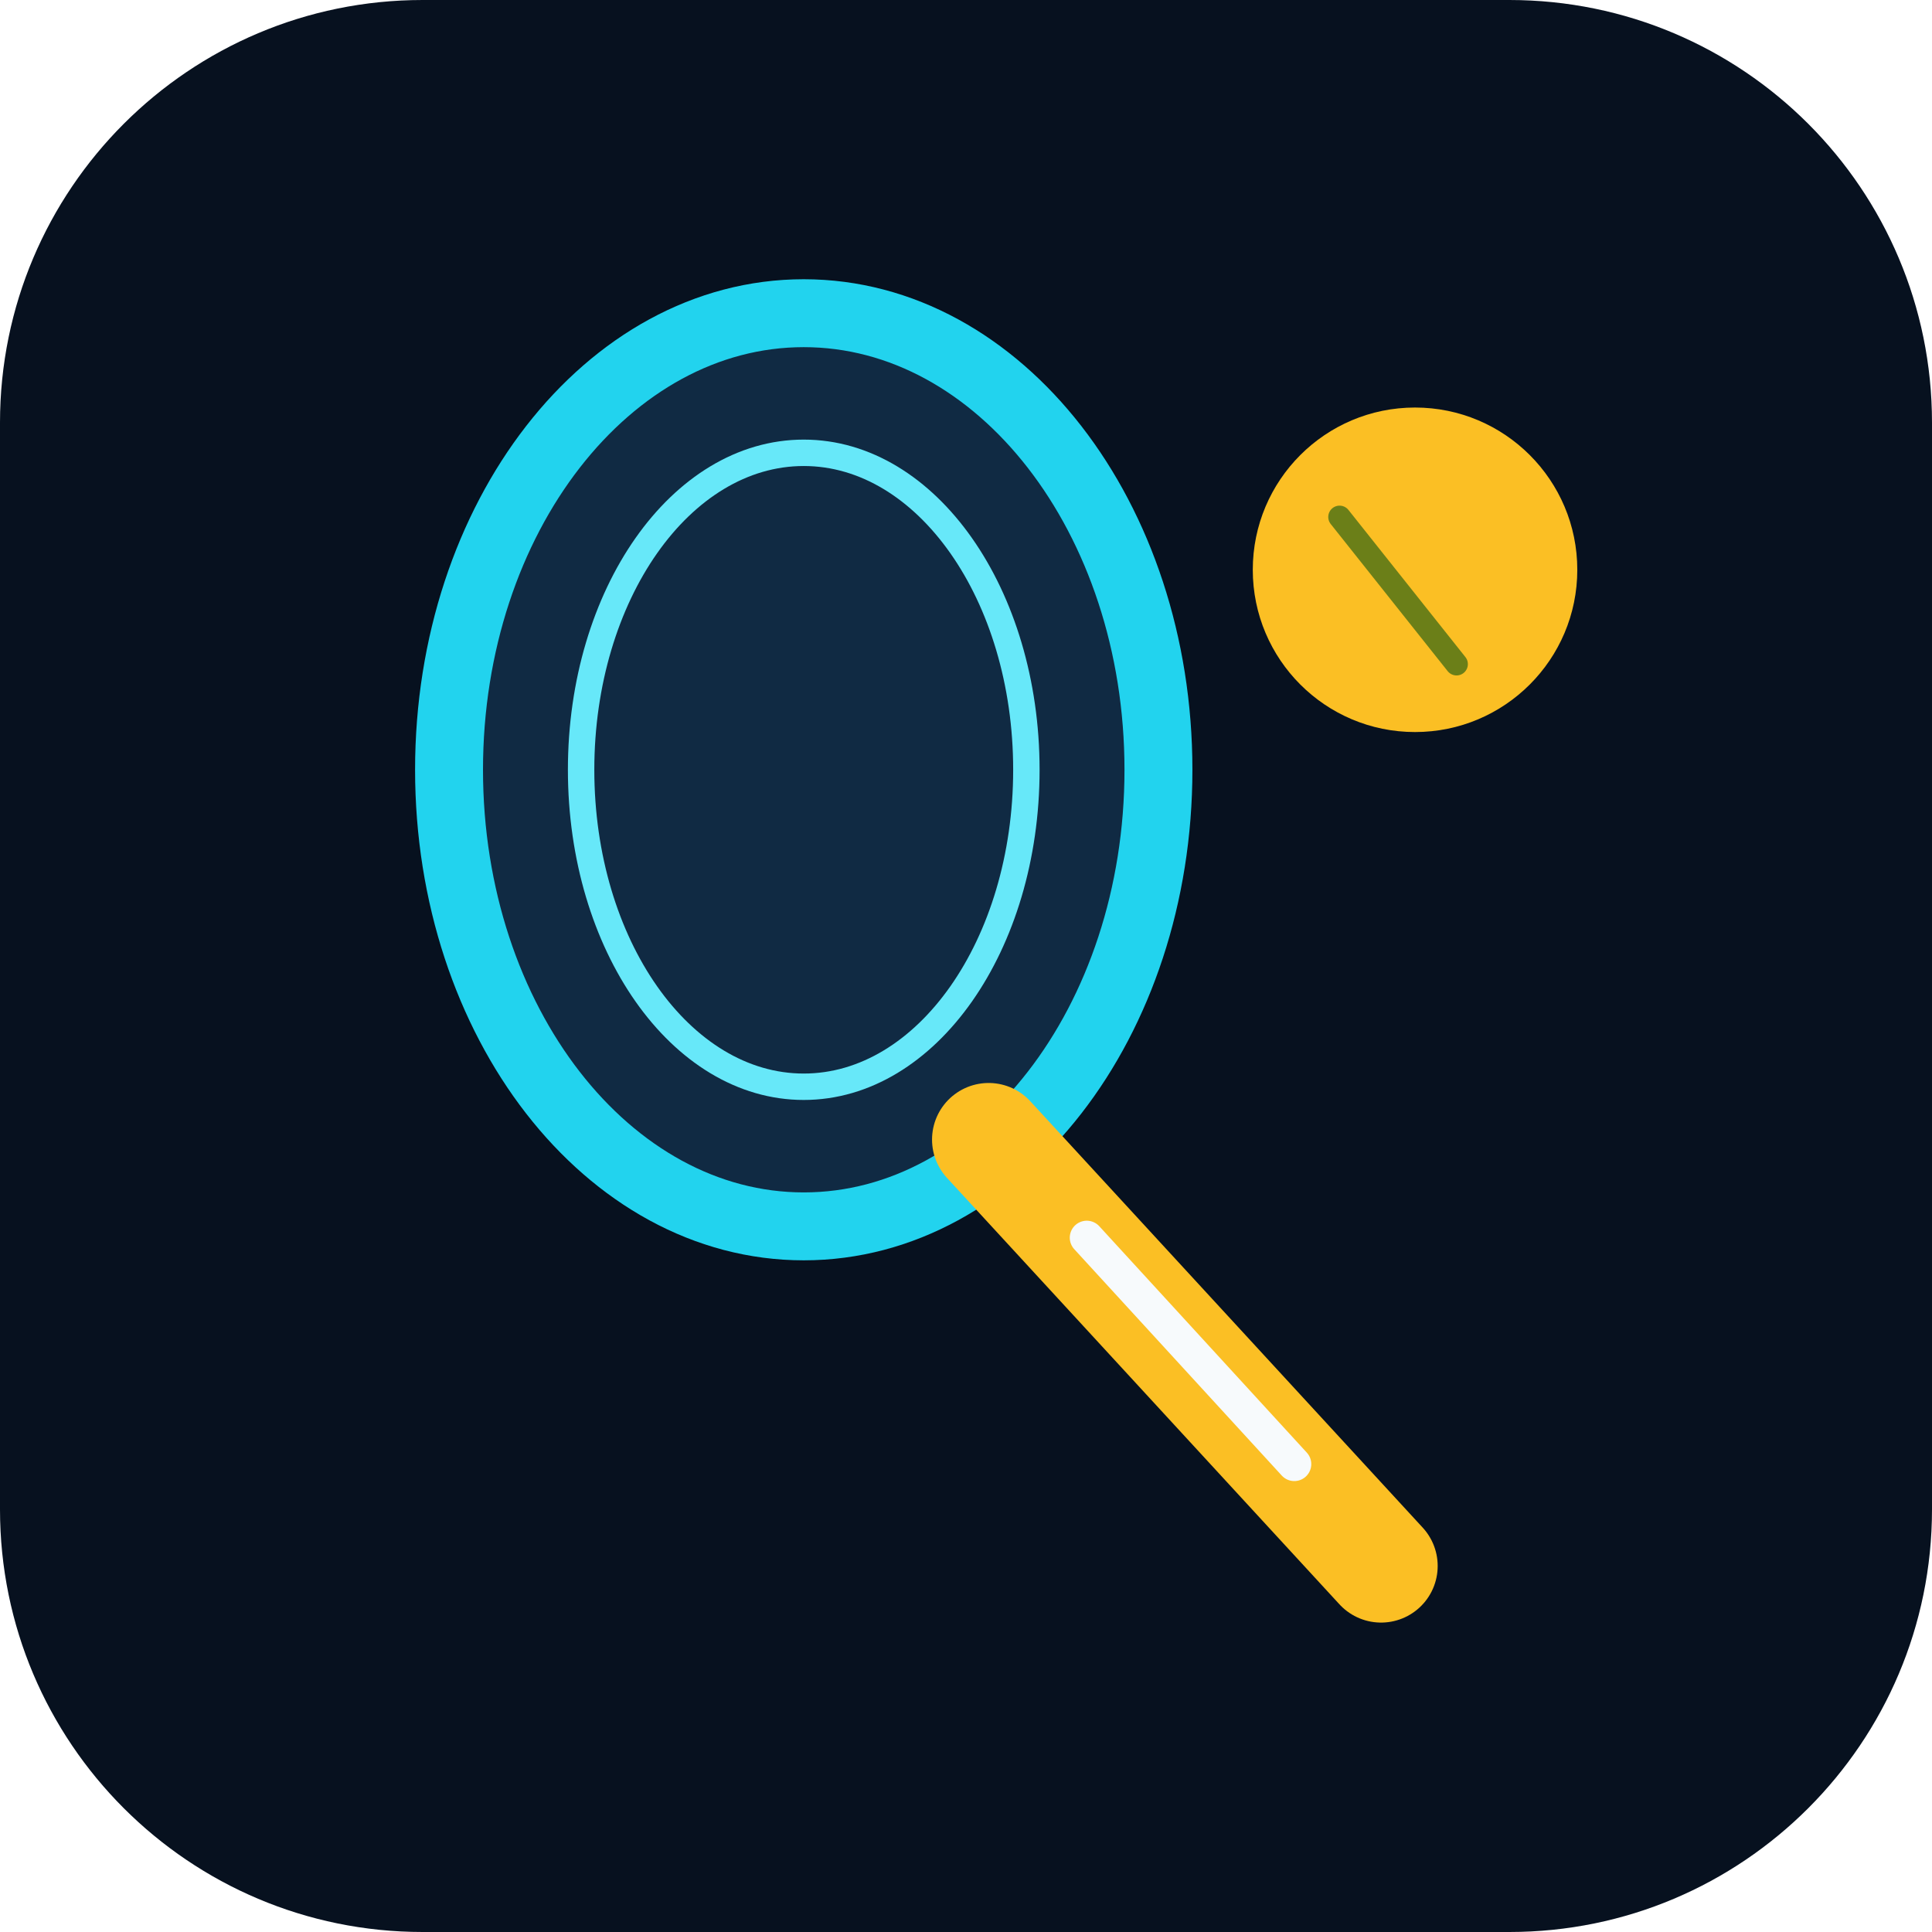
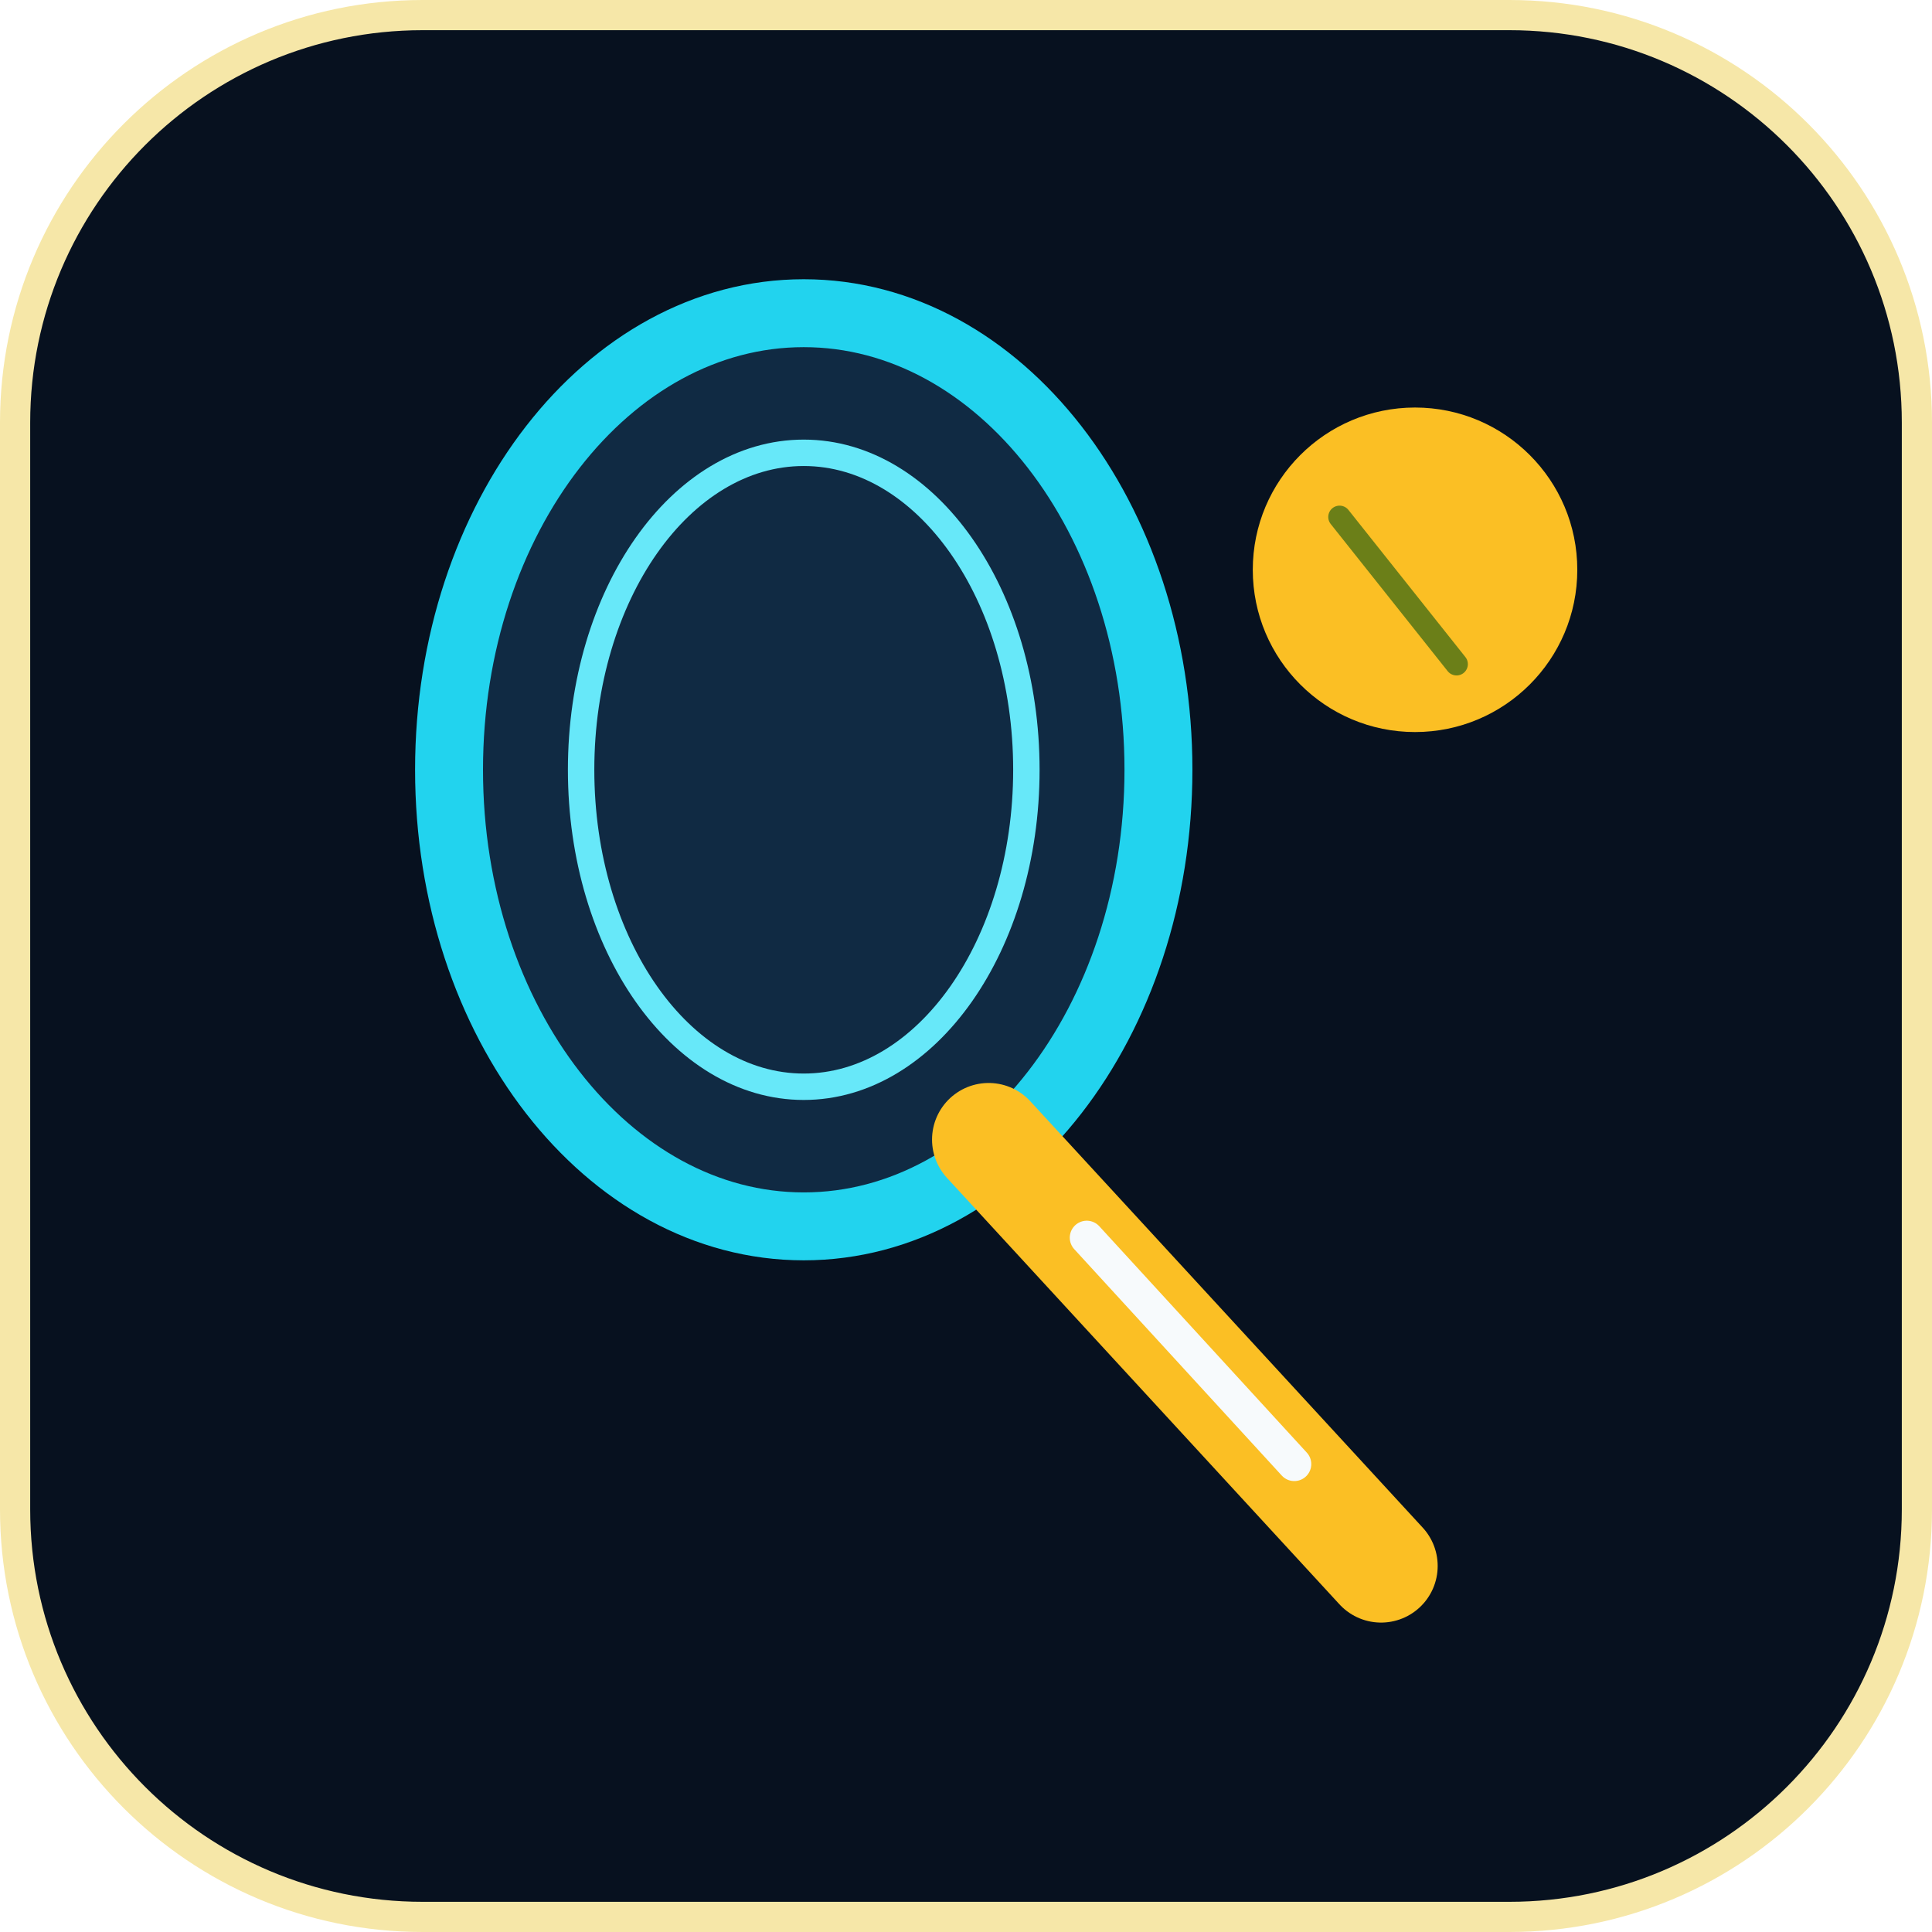
<svg xmlns="http://www.w3.org/2000/svg" viewBox="0 0 512 512">
-   <rect width="512" height="512" rx="112" fill="#07111f" />
+   <rect x="4" y="4" width="504" height="504" rx="108" fill="#07111f" stroke="#f6e7a8" stroke-width="8" />
  <ellipse cx="213" cy="204" rx="94" ry="121" fill="#102a43" stroke="#22d3ee" stroke-width="18" />
  <ellipse cx="213" cy="204" rx="59" ry="84" fill="none" stroke="#67e8f9" stroke-width="7" />
  <path d="m262 302 104 113" stroke="#fbbf24" stroke-width="30" stroke-linecap="round" />
  <path d="m288 328 55 60" stroke="#f7fafc" stroke-width="9" stroke-linecap="round" />
  <circle cx="375" cy="151" r="43" fill="#fbbf24" />
  <path d="m355 137 31 39" stroke="#6b7f18" stroke-width="6" stroke-linecap="round" />
</svg>
